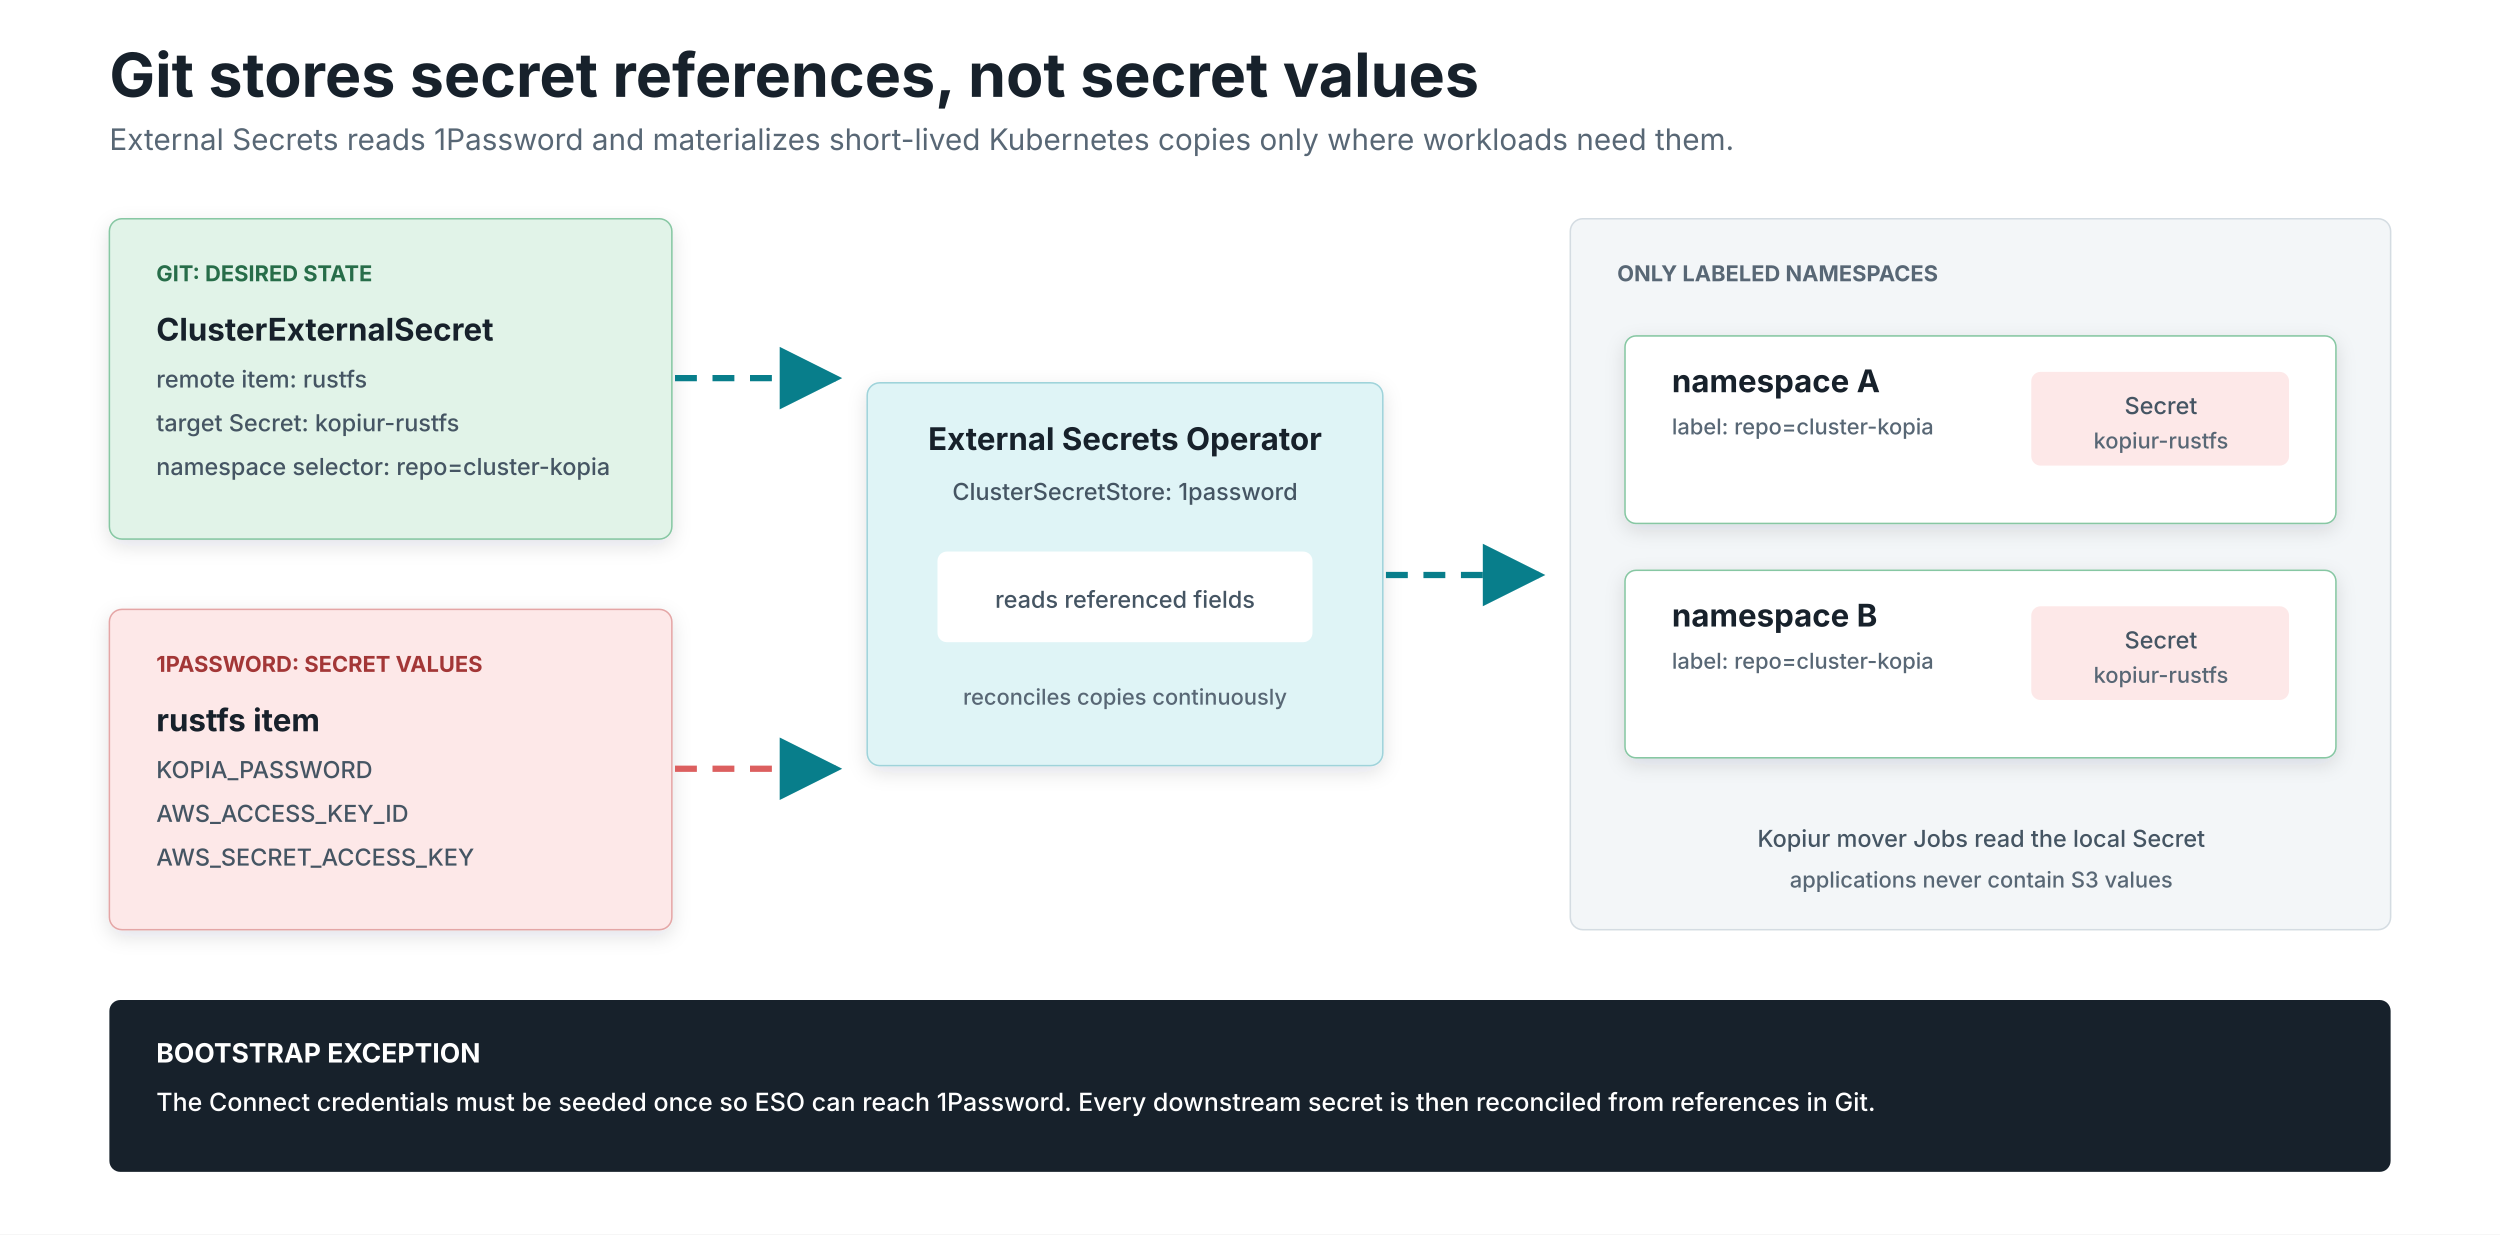
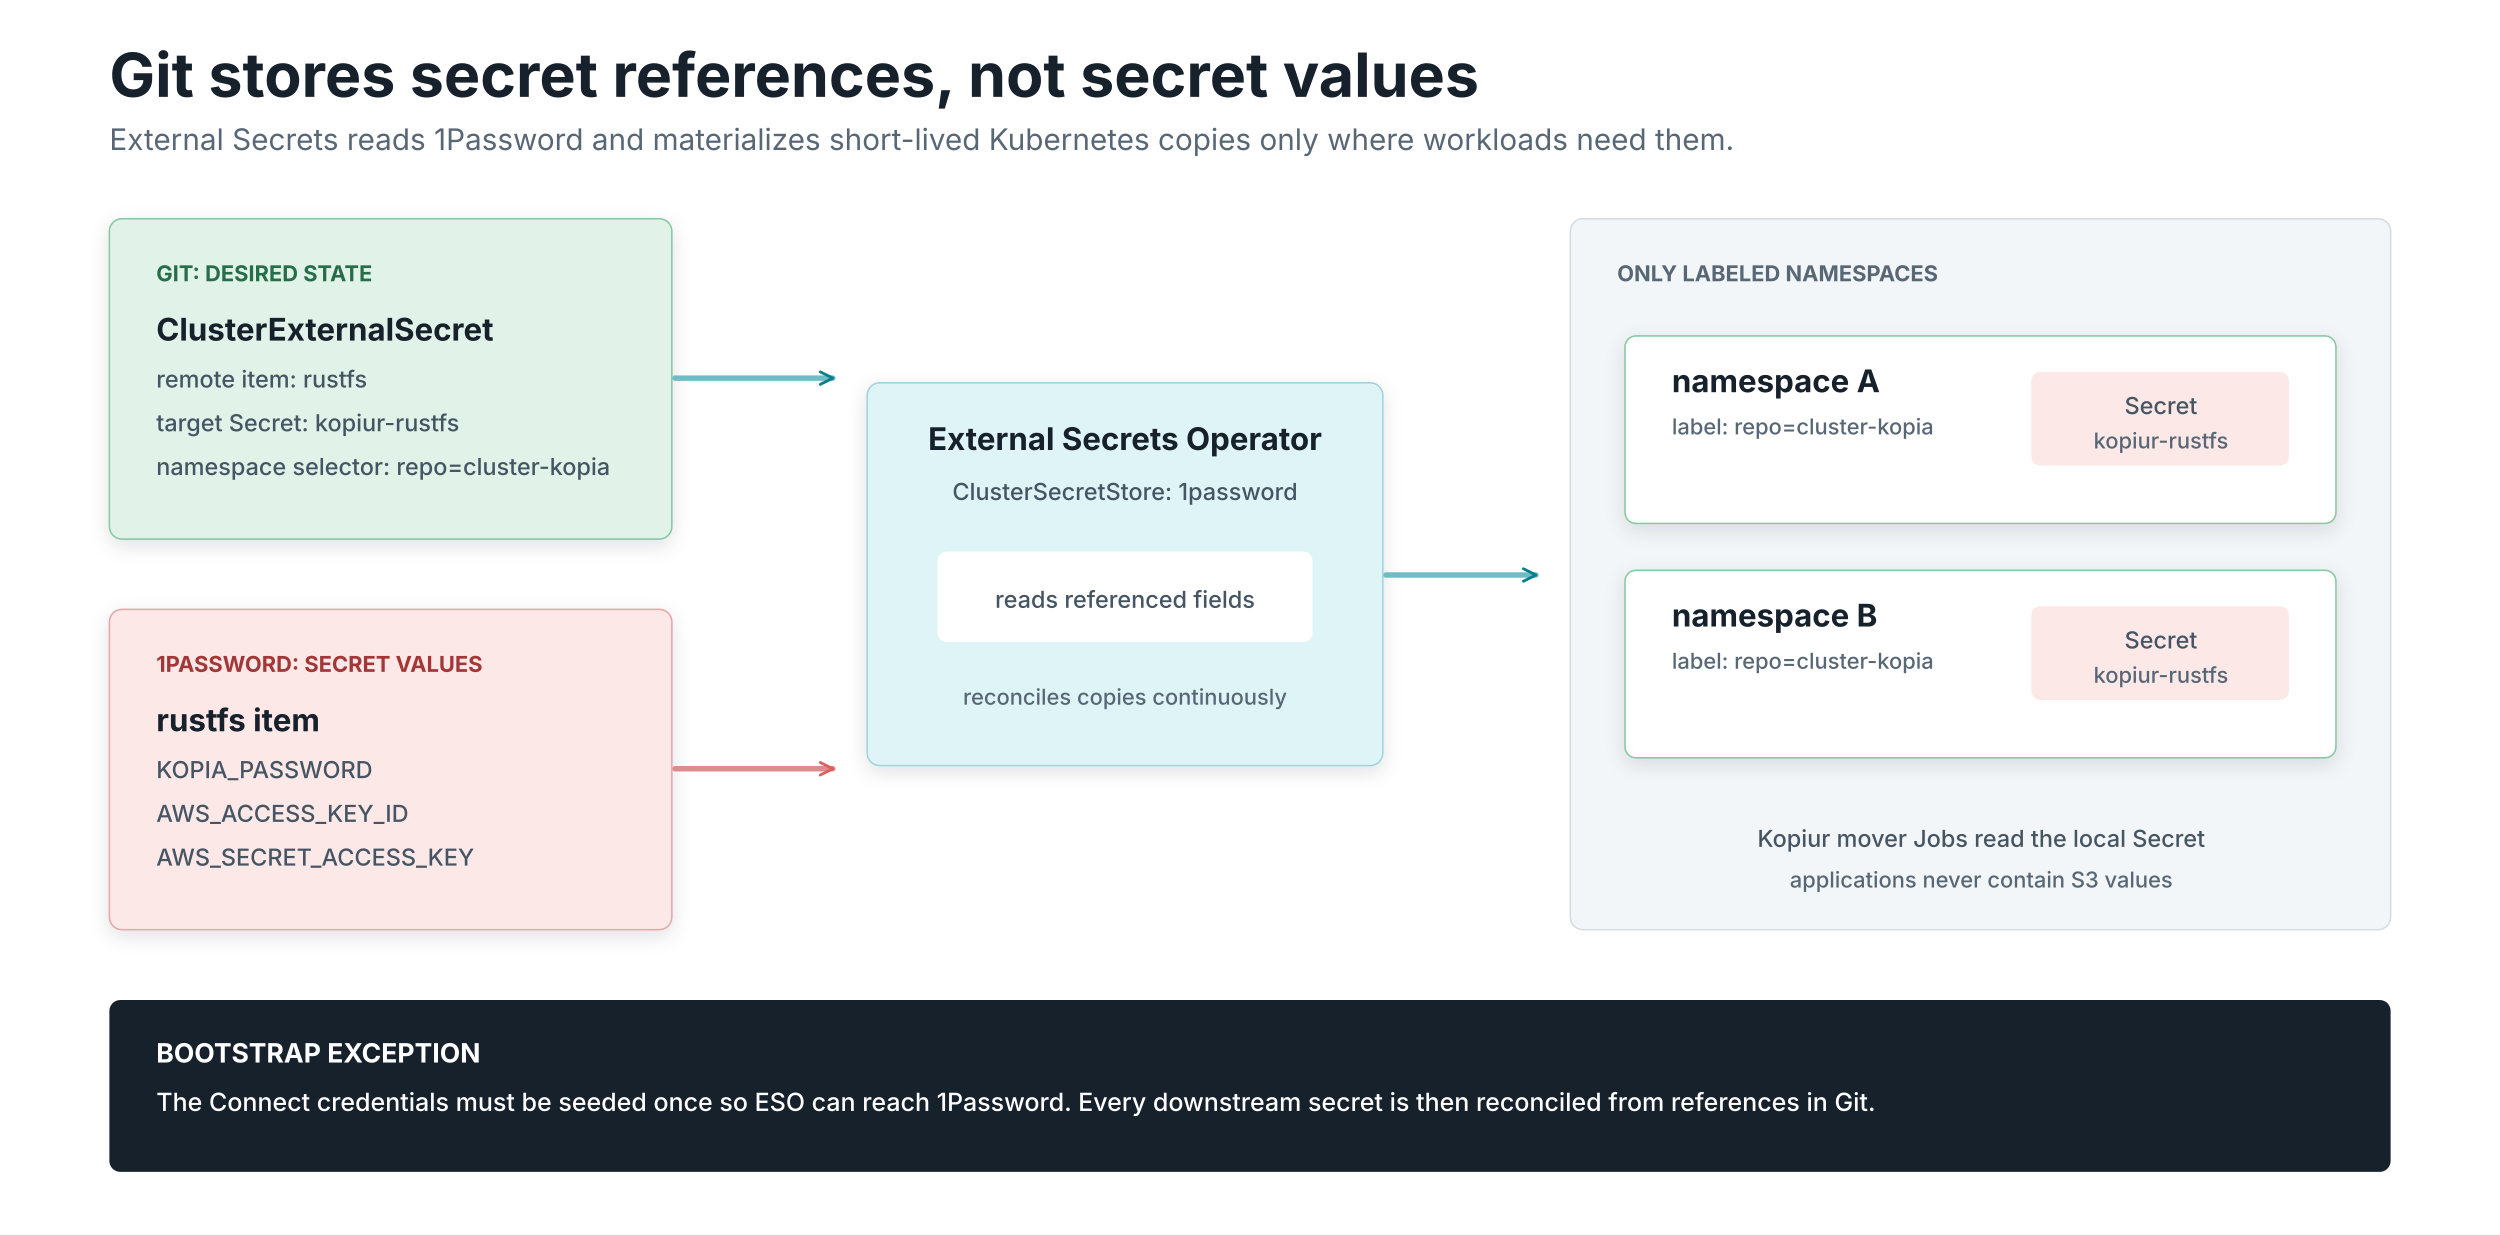
<svg xmlns="http://www.w3.org/2000/svg" width="1600" height="790" viewBox="0 0 1600 790" role="img" aria-labelledby="title desc">
  <defs>
    <filter id="s" x="-20%" y="-20%" width="140%" height="140%">
      <feDropShadow dx="0" dy="4" stdDeviation="6" flood-color="#17212b" flood-opacity=".12" />
    </filter>
-     <marker id="a" markerWidth="12" markerHeight="12" refX="10" refY="6" orient="auto">
-       <path d="M1,1 L11,6 L1,11 Z" fill="#087e8b" />
+     <marker id="at" markerWidth="10" markerHeight="10" refX="9" refY="5" orient="auto" markerUnits="userSpaceOnUse">
+       <path d="M1 1 L9 5 L1 9" fill="none" stroke="#087e8b" stroke-width="1.8" stroke-linecap="round" stroke-linejoin="round" />
    </marker>
-     <style>.t{font:700 39px Inter,system-ui,sans-serif;fill:#17212b}.st{font:400 19px Inter,system-ui,sans-serif;fill:#586775}.h{font:700 20px Inter,system-ui,sans-serif;fill:#17212b}.b{font:500 15px Inter,system-ui,sans-serif;fill:#455563}.sm{font:500 14px Inter,system-ui,sans-serif;fill:#586775}.l{font:700 14px Inter,system-ui,sans-serif}.flow{stroke-dasharray:14 10;animation:reveal .45s ease-out both var(--delay,0s),flow 1.1s linear infinite}@keyframes reveal{from{opacity:0}to{opacity:1}}@keyframes flow{to{stroke-dashoffset:-48}}@media (prefers-reduced-motion:reduce){.flow{animation:none;stroke-dasharray:none}}</style>
+     <marker id="ar" markerWidth="10" markerHeight="10" refX="9" refY="5" orient="auto" markerUnits="userSpaceOnUse">
+       <path d="M1 1 L9 5 L1 9" fill="none" stroke="#dc5f5f" stroke-width="1.8" stroke-linecap="round" stroke-linejoin="round" />
+     </marker>
+     <style>.t{font:700 39px Inter,system-ui,sans-serif;fill:#17212b}.st{font:400 19px Inter,system-ui,sans-serif;fill:#586775}.h{font:700 20px Inter,system-ui,sans-serif;fill:#17212b}.b{font:500 15px Inter,system-ui,sans-serif;fill:#455563}.sm{font:500 14px Inter,system-ui,sans-serif;fill:#586775}.l{font:700 14px Inter,system-ui,sans-serif}.connector{fill:none;stroke-width:3.5;stroke-linecap:round;stroke-linejoin:round}.packet{stroke:#fff;stroke-width:2}@media (prefers-reduced-motion:reduce){.packet{display:none}}</style>
  </defs>
  <rect width="1600" height="790" fill="#fff" />
  <text x="70" y="62" class="t">Git stores secret references, not secret values</text>
  <text x="70" y="96" class="st">External Secrets reads 1Password and materializes short-lived Kubernetes copies only where workloads need them.</text>
  <rect x="70" y="140" width="360" height="205" rx="8" fill="#e1f3e8" stroke="#87c7a3" filter="url(#s)" />
  <text x="100" y="180" class="l" fill="#276d49">GIT: DESIRED STATE</text>
  <text x="100" y="218" class="h">ClusterExternalSecret</text>
  <text x="100" y="248" class="b">remote item: rustfs</text>
  <text x="100" y="276" class="b">target Secret: kopiur-rustfs</text>
  <text x="100" y="304" class="b">namespace selector: repo=cluster-kopia</text>
  <rect x="70" y="390" width="360" height="205" rx="8" fill="#fde8e8" stroke="#e4a6a6" filter="url(#s)" />
  <text x="100" y="430" class="l" fill="#a33737">1PASSWORD: SECRET VALUES</text>
  <text x="100" y="468" class="h">rustfs item</text>
  <text x="100" y="498" class="b">KOPIA_PASSWORD</text>
  <text x="100" y="526" class="b">AWS_ACCESS_KEY_ID</text>
  <text x="100" y="554" class="b">AWS_SECRET_ACCESS_KEY</text>
-   <path class="flow" style="--delay:.2s" d="M432 242 H535" fill="none" stroke="#087e8b" stroke-width="4" marker-end="url(#a)" />
-   <path class="flow" style="--delay:.55s" d="M432 492 H535" fill="none" stroke="#dc5f5f" stroke-width="4" marker-end="url(#a)" />
+   <path id="git-eso" class="connector" d="M432 242 H533" stroke="#70bcc4" marker-end="url(#at)" />
+   <circle class="packet" r="5" fill="#087e8b" opacity="0">
+     <set attributeName="opacity" to="1" begin=".01s" fill="freeze" />
+     <animateMotion dur="1.8s" repeatCount="indefinite" begin="-.2s">
+       <mpath href="#git-eso" />
+     </animateMotion>
+   </circle>
+   <path id="vault-eso" class="connector" d="M432 492 H533" stroke="#dc8c8c" marker-end="url(#ar)" />
+   <circle class="packet" r="5" fill="#dc5f5f" opacity="0">
+     <set attributeName="opacity" to="1" begin=".01s" fill="freeze" />
+     <animateMotion dur="1.8s" repeatCount="indefinite" begin="-.8s">
+       <mpath href="#vault-eso" />
+     </animateMotion>
+   </circle>
  <rect x="555" y="245" width="330" height="245" rx="8" fill="#dff4f6" stroke="#9fd3da" filter="url(#s)" />
  <text x="720" y="288" text-anchor="middle" class="h">External Secrets Operator</text>
  <text x="720" y="320" text-anchor="middle" class="b">ClusterSecretStore: 1password</text>
  <rect x="600" y="353" width="240" height="58" rx="6" fill="#fff" />
  <text x="720" y="389" text-anchor="middle" class="b">reads referenced fields</text>
  <text x="720" y="451" text-anchor="middle" class="sm">reconciles copies continuously</text>
-   <path class="flow" style="--delay:.9s" d="M887 368 H985" fill="none" stroke="#087e8b" stroke-width="4" marker-end="url(#a)" />
+   <path id="eso-namespaces" class="connector" d="M887 368 H983" stroke="#70bcc4" marker-end="url(#at)" />
+   <circle class="packet" r="5" fill="#087e8b" opacity="0">
+     <set attributeName="opacity" to="1" begin=".01s" fill="freeze" />
+     <animateMotion dur="1.8s" repeatCount="indefinite" begin="-1.2s">
+       <mpath href="#eso-namespaces" />
+     </animateMotion>
+   </circle>
  <rect x="1005" y="140" width="525" height="455" rx="8" fill="#f3f6f8" stroke="#d4dce2" />
  <text x="1035" y="180" class="l" fill="#586775">ONLY LABELED NAMESPACES</text>
  <rect x="1040" y="215" width="455" height="120" rx="7" fill="#fff" stroke="#87c7a3" filter="url(#s)" />
  <text x="1070" y="251" class="h">namespace A</text>
  <text x="1070" y="278" class="sm">label: repo=cluster-kopia</text>
  <rect x="1300" y="238" width="165" height="60" rx="6" fill="#fde8e8" />
  <text x="1383" y="265" text-anchor="middle" class="b">Secret</text>
  <text x="1383" y="287" text-anchor="middle" class="sm">kopiur-rustfs</text>
  <rect x="1040" y="365" width="455" height="120" rx="7" fill="#fff" stroke="#87c7a3" filter="url(#s)" />
  <text x="1070" y="401" class="h">namespace B</text>
  <text x="1070" y="428" class="sm">label: repo=cluster-kopia</text>
  <rect x="1300" y="388" width="165" height="60" rx="6" fill="#fde8e8" />
  <text x="1383" y="415" text-anchor="middle" class="b">Secret</text>
  <text x="1383" y="437" text-anchor="middle" class="sm">kopiur-rustfs</text>
  <text x="1268" y="542" text-anchor="middle" class="b">Kopiur mover Jobs read the local Secret</text>
  <text x="1268" y="568" text-anchor="middle" class="sm">applications never contain S3 values</text>
  <rect x="70" y="640" width="1460" height="110" rx="7" fill="#17212b" />
  <text x="100" y="680" style="font:700 17px Inter,sans-serif;fill:#fff">BOOTSTRAP EXCEPTION</text>
  <text x="100" y="711" style="font:500 16px Inter,sans-serif;fill:#fff">The Connect credentials must be seeded once so ESO can reach 1Password. Every downstream secret is then reconciled from references in Git.</text>
</svg>
